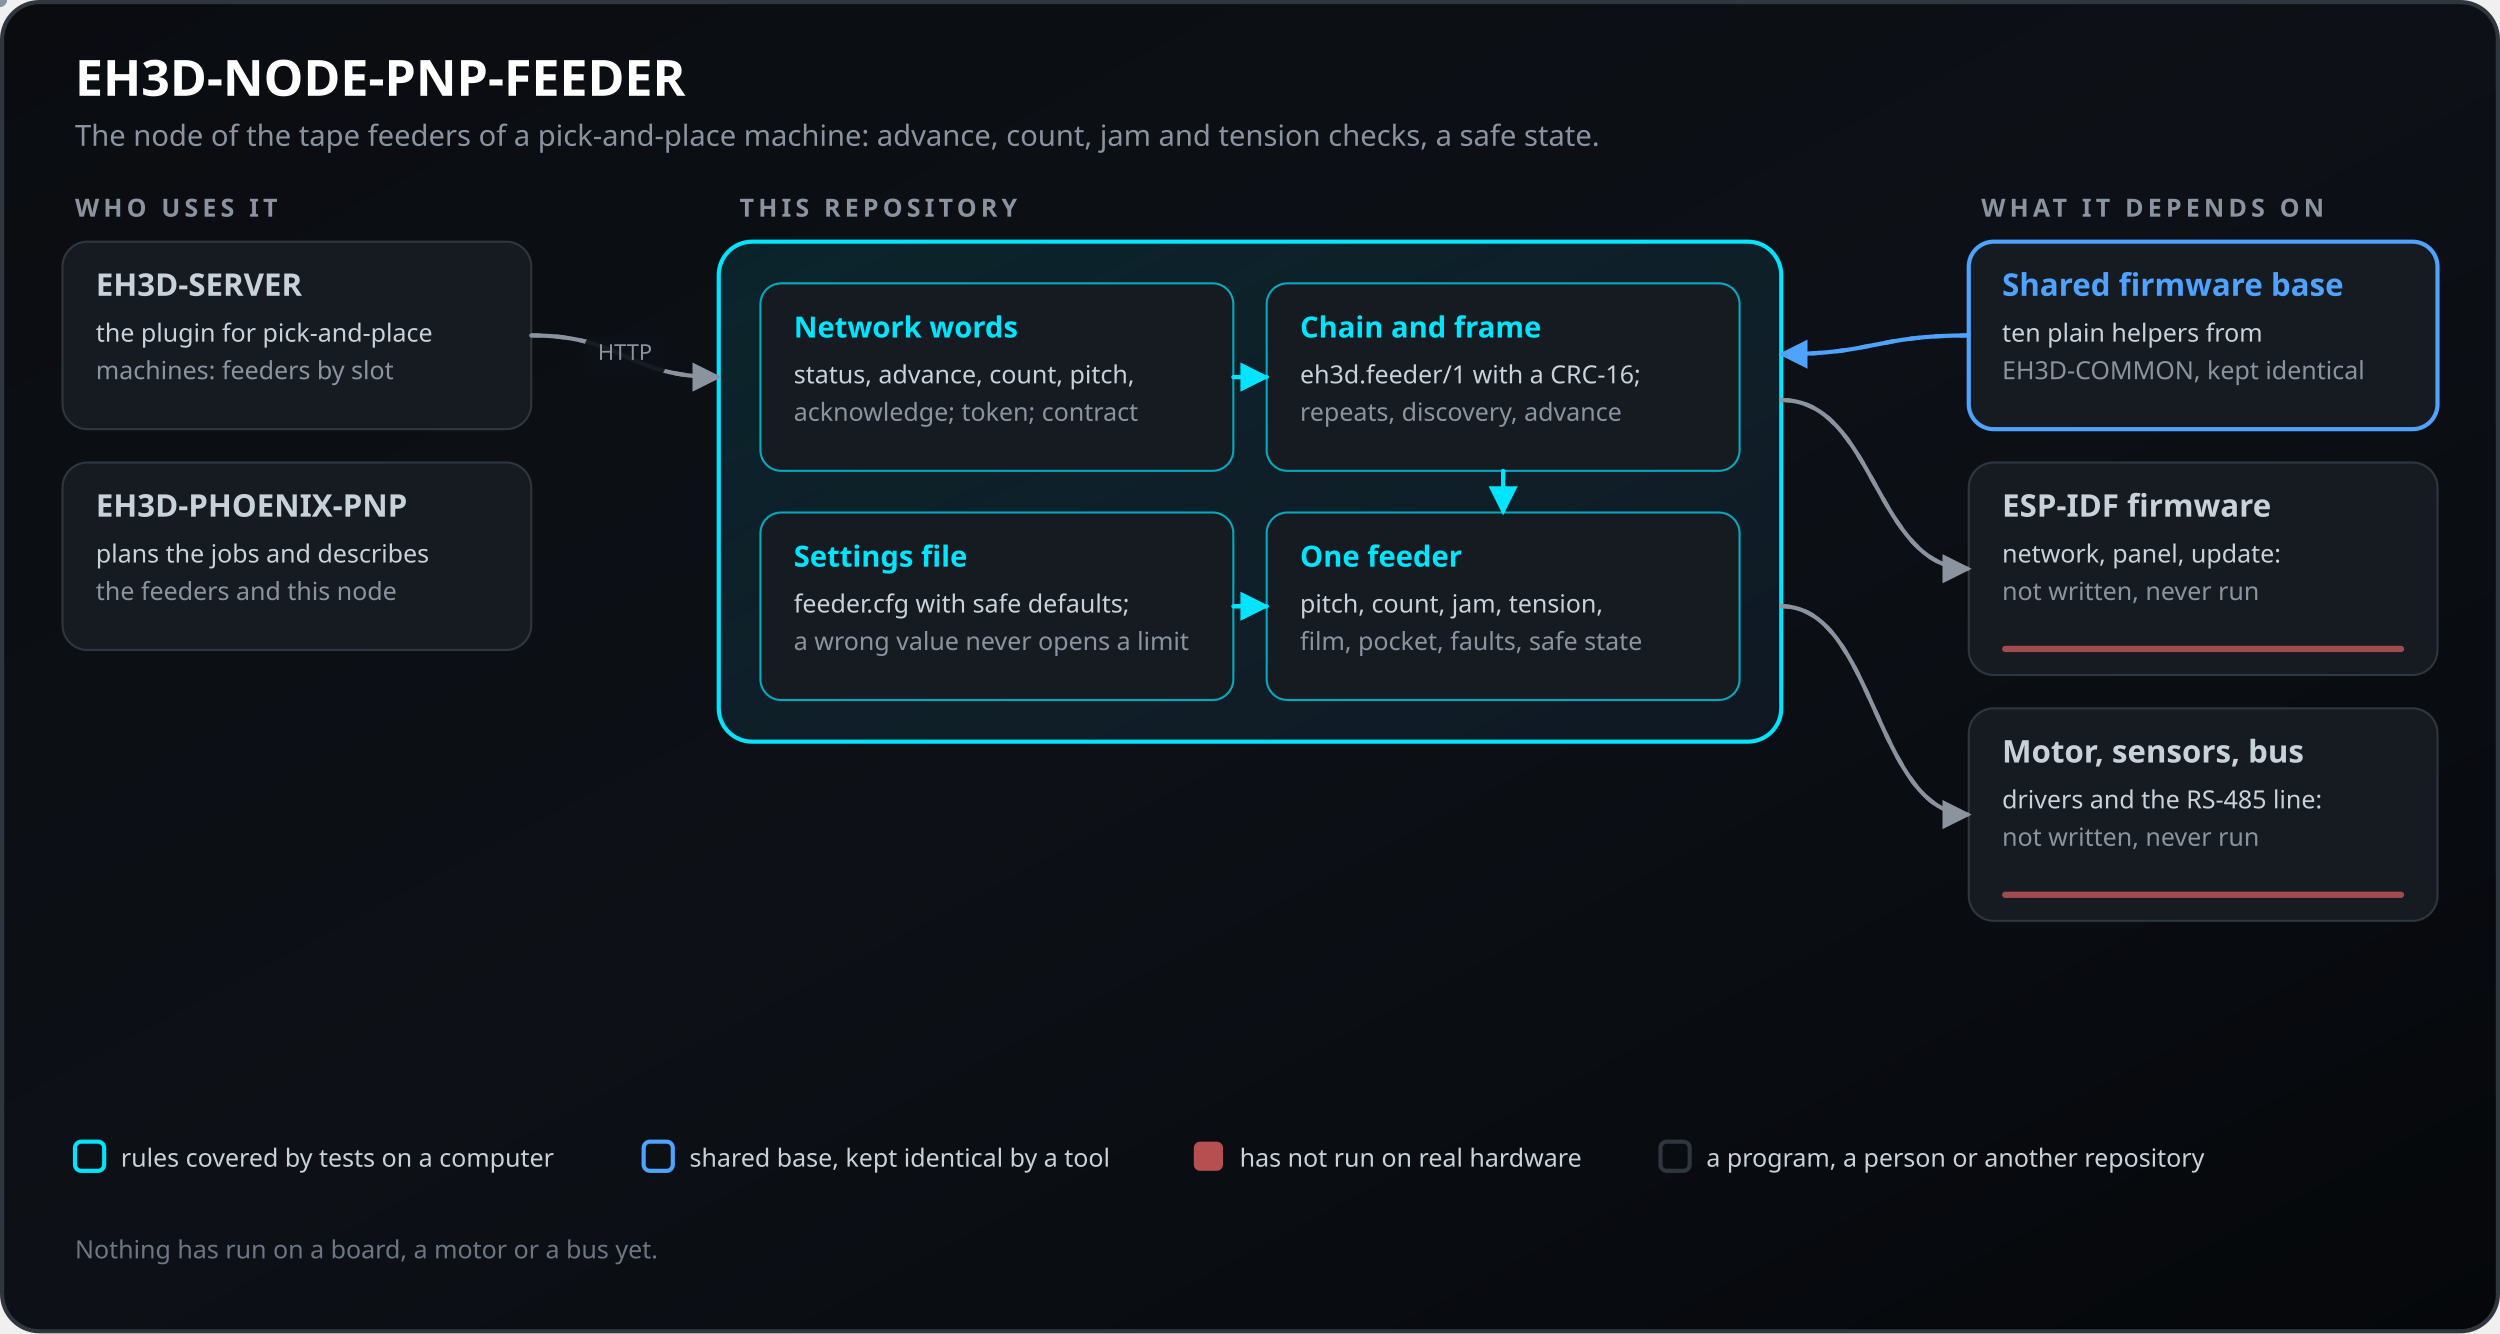
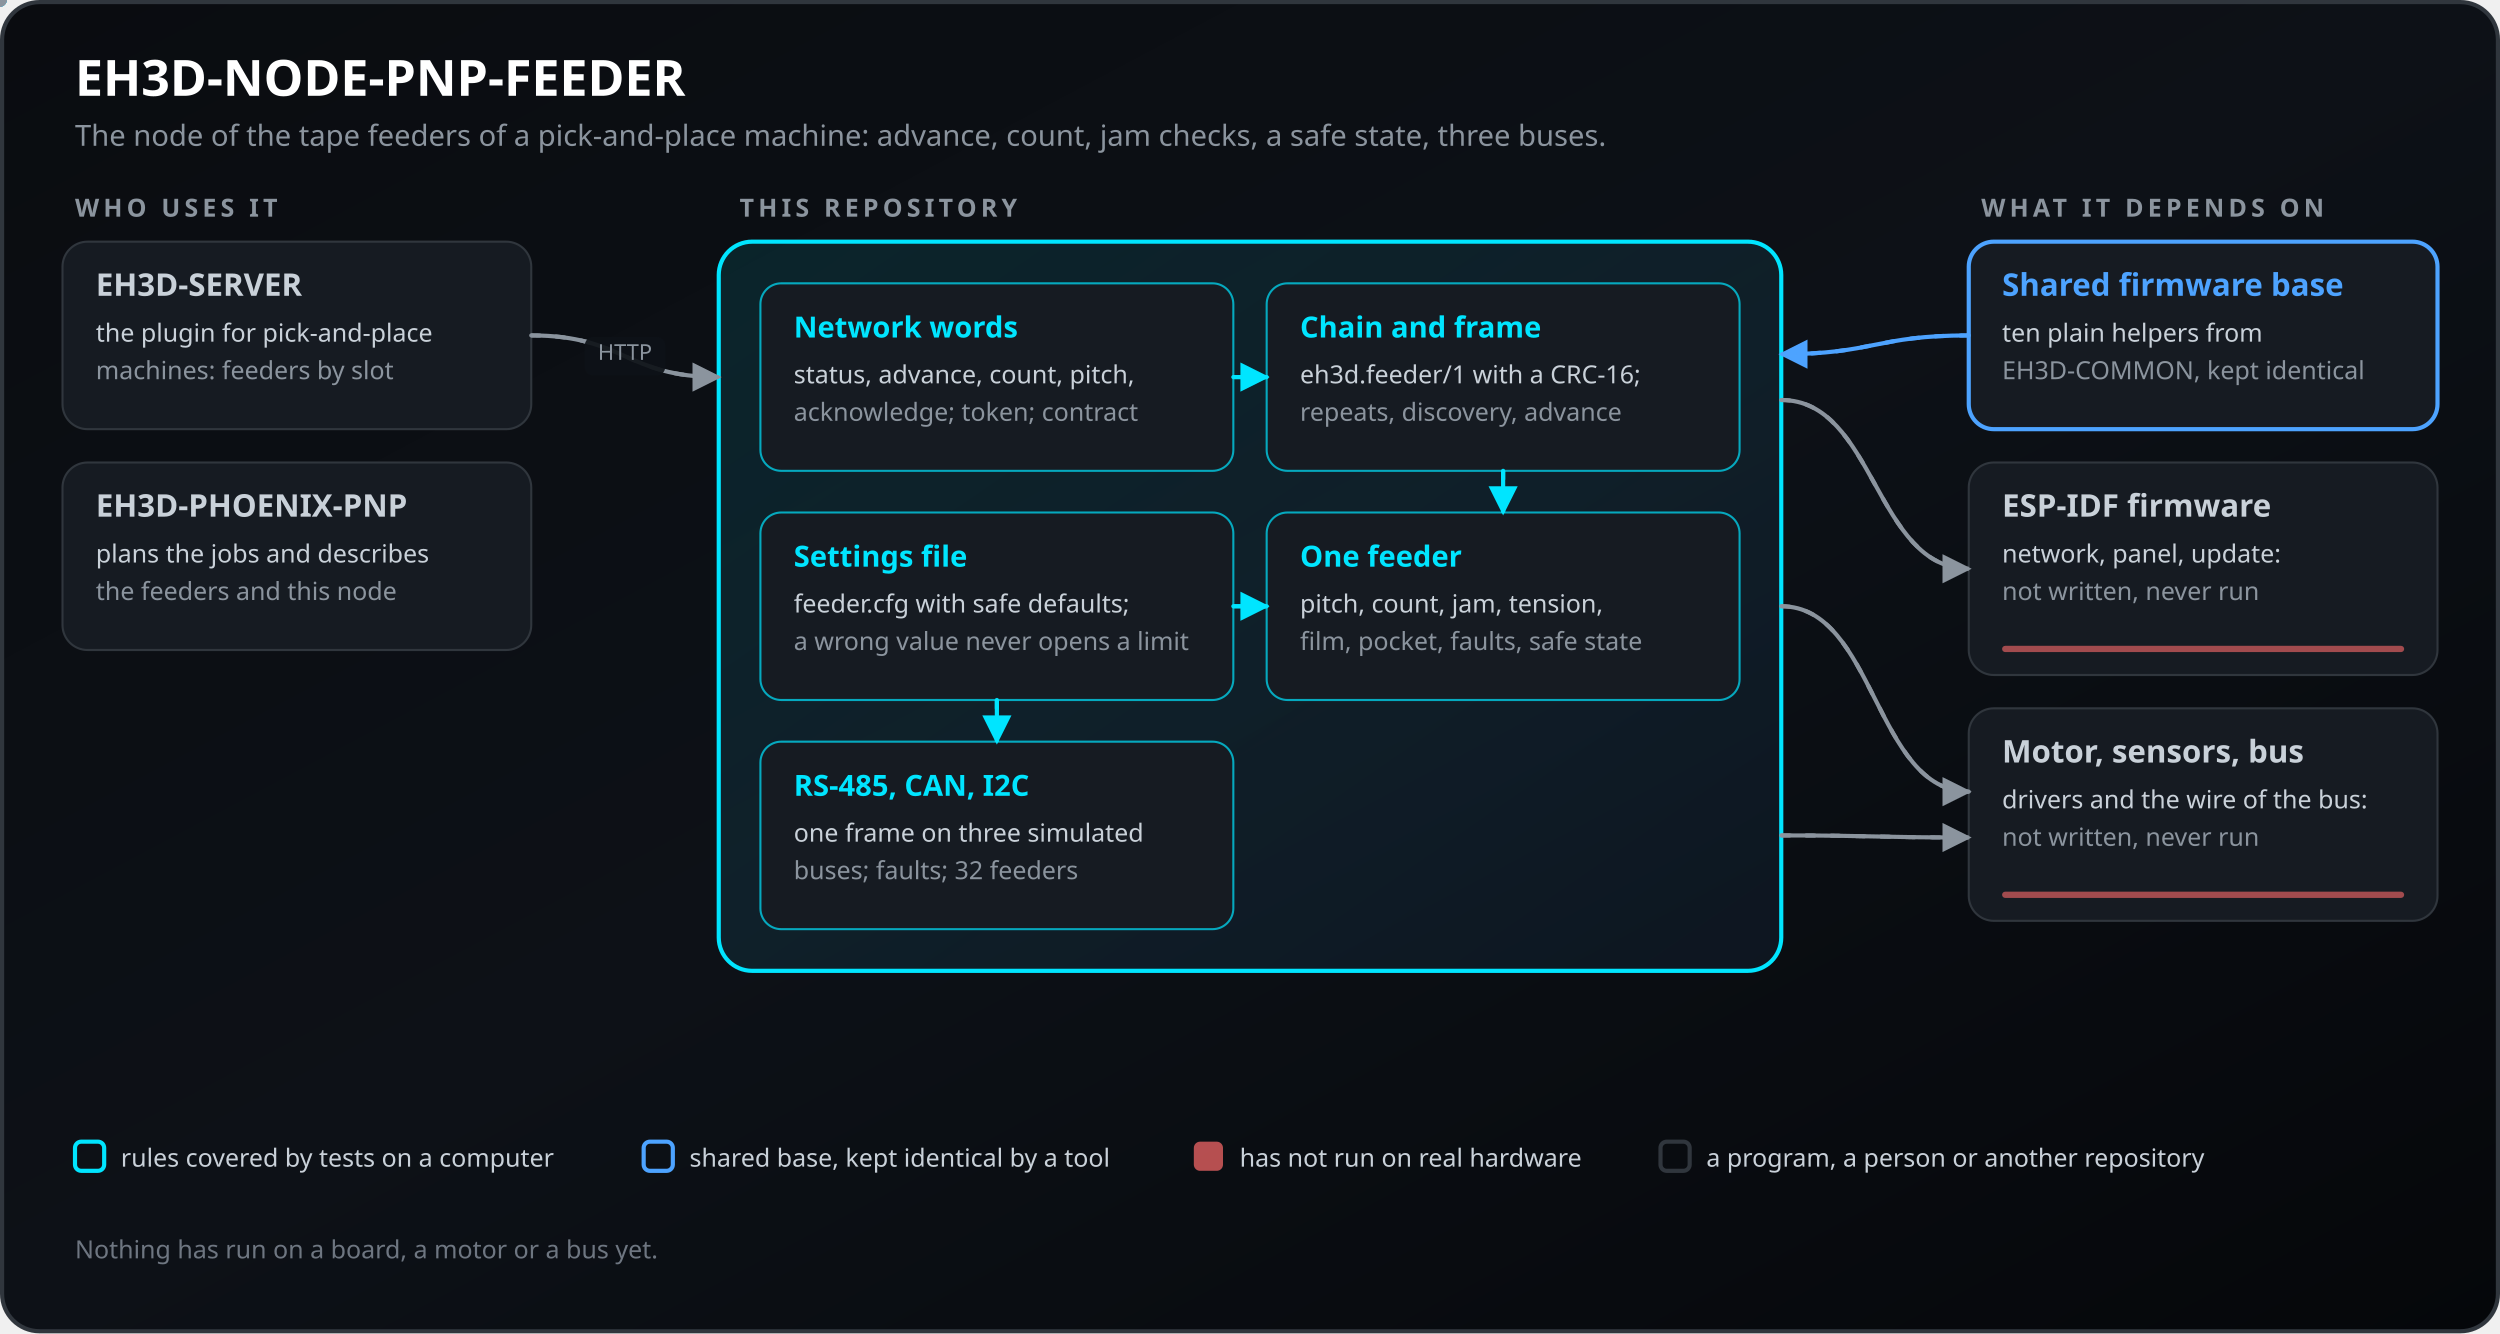
<svg xmlns="http://www.w3.org/2000/svg" viewBox="0 0 1200 640" width="1200" height="640" role="img" aria-labelledby="t d" font-family="'Segoe UI','Noto Sans','Noto Sans CJK SC','Microsoft YaHei','Yu Gothic','Helvetica Neue',Helvetica,Arial,sans-serif">
  <defs>
    <linearGradient id="bg" x1="0" y1="0" x2="1" y2="1">
      <stop offset="0" stop-color="#0A0C10" />
      <stop offset="0.5" stop-color="#0D1117" />
      <stop offset="1" stop-color="#05070A" />
    </linearGradient>
    <linearGradient id="card" x1="0" y1="0" x2="1" y2="1">
      <stop offset="0" stop-color="#121821" />
      <stop offset="1" stop-color="#0B0F15" />
    </linearGradient>
    <linearGradient id="line" x1="0" y1="0" x2="1" y2="0">
      <stop offset="0" stop-color="#00E5FF" />
      <stop offset="1" stop-color="#FF0055" />
    </linearGradient>
    <filter id="glow" x="-50%" y="-50%" width="200%" height="200%">
      <feGaussianBlur stdDeviation="3" result="b" />
      <feMerge>
        <feMergeNode in="b" />
        <feMergeNode in="SourceGraphic" />
      </feMerge>
    </filter>
    <linearGradient id="svc" x1="0" y1="0" x2="1" y2="1">
      <stop offset="0" stop-color="#00E5FF" stop-opacity="0.10" />
      <stop offset="1" stop-color="#4DA3FF" stop-opacity="0.06" />
    </linearGradient>
    <marker id="m00E5FF" viewBox="0 0 10 10" refX="9" refY="5" markerWidth="7" markerHeight="7" orient="auto-start-reverse">
      <path d="M0 0L10 5L0 10z" fill="#00E5FF" />
    </marker>
    <marker id="m4DA3FF" viewBox="0 0 10 10" refX="9" refY="5" markerWidth="7" markerHeight="7" orient="auto-start-reverse">
      <path d="M0 0L10 5L0 10z" fill="#4DA3FF" />
    </marker>
    <marker id="mC9D1D9" viewBox="0 0 10 10" refX="9" refY="5" markerWidth="7" markerHeight="7" orient="auto-start-reverse">
      <path d="M0 0L10 5L0 10z" fill="#C9D1D9" />
    </marker>
    <marker id="m30363D" viewBox="0 0 10 10" refX="9" refY="5" markerWidth="7" markerHeight="7" orient="auto-start-reverse">
      <path d="M0 0L10 5L0 10z" fill="#8B949E" />
    </marker>
  </defs>
  <rect x="1" y="1" width="1198" height="638" rx="18" fill="url(#bg)" stroke="#30363D" stroke-width="2" />
  <text x="36" y="46" font-family="'Segoe UI','Noto Sans','Noto Sans CJK SC','Microsoft YaHei','Yu Gothic','Helvetica Neue',Helvetica,Arial,sans-serif" font-size="24" font-weight="700" fill="#FFFFFF" text-anchor="start">EH3D-NODE-PNP-FEEDER</text>
-   <text x="36" y="70" font-family="'Segoe UI','Noto Sans','Noto Sans CJK SC','Microsoft YaHei','Yu Gothic','Helvetica Neue',Helvetica,Arial,sans-serif" font-size="14" font-weight="400" fill="#8B949E" text-anchor="start">The node of the tape feeders of a pick-and-place machine: advance, count, jam and tension checks, a safe state.</text>
+   <text x="36" y="70" font-family="'Segoe UI','Noto Sans','Noto Sans CJK SC','Microsoft YaHei','Yu Gothic','Helvetica Neue',Helvetica,Arial,sans-serif" font-size="14" font-weight="400" fill="#8B949E" text-anchor="start">The node of the tape feeders of a pick-and-place machine: advance, count, jam checks, a safe state, three buses.</text>
  <text x="36" y="104" font-family="'Segoe UI','Noto Sans','Noto Sans CJK SC','Microsoft YaHei','Yu Gothic','Helvetica Neue',Helvetica,Arial,sans-serif" font-size="12" font-weight="700" fill="#8B949E" text-anchor="start" letter-spacing="2">WHO USES IT</text>
  <text x="355" y="104" font-family="'Segoe UI','Noto Sans','Noto Sans CJK SC','Microsoft YaHei','Yu Gothic','Helvetica Neue',Helvetica,Arial,sans-serif" font-size="12" font-weight="700" fill="#8B949E" text-anchor="start" letter-spacing="2">THIS REPOSITORY</text>
  <text x="951" y="104" font-family="'Segoe UI','Noto Sans','Noto Sans CJK SC','Microsoft YaHei','Yu Gothic','Helvetica Neue',Helvetica,Arial,sans-serif" font-size="12" font-weight="700" fill="#8B949E" text-anchor="start" letter-spacing="2">WHAT IT DEPENDS ON</text>
-   <rect x="345" y="116" width="510" height="240" rx="16" fill="url(#svc)" stroke="#00E5FF" stroke-width="2">
+   <rect x="345" y="116" width="510" height="350" rx="16" fill="url(#svc)" stroke="#00E5FF" stroke-width="2">
    <animate attributeName="stroke-opacity" values="0.55;1;0.55" dur="4s" repeatCount="indefinite" />
  </rect>
  <rect x="30" y="116" width="225" height="90" rx="12" fill="#161B22" stroke="#30363D" stroke-width="1" />
  <text x="46" y="142" font-family="'Segoe UI','Noto Sans','Noto Sans CJK SC','Microsoft YaHei','Yu Gothic','Helvetica Neue',Helvetica,Arial,sans-serif" font-size="15" font-weight="700" fill="#C9D1D9" text-anchor="start">EH3D-SERVER</text>
  <text x="46" y="164" font-family="'Segoe UI','Noto Sans','Noto Sans CJK SC','Microsoft YaHei','Yu Gothic','Helvetica Neue',Helvetica,Arial,sans-serif" font-size="12" font-weight="400" fill="#C9D1D9" text-anchor="start">the plugin for pick-and-place</text>
  <text x="46" y="182" font-family="'Segoe UI','Noto Sans','Noto Sans CJK SC','Microsoft YaHei','Yu Gothic','Helvetica Neue',Helvetica,Arial,sans-serif" font-size="12" font-weight="400" fill="#8B949E" text-anchor="start">machines: feeders by slot</text>
  <rect x="30" y="222" width="225" height="90" rx="12" fill="#161B22" stroke="#30363D" stroke-width="1" />
  <text x="46" y="248" font-family="'Segoe UI','Noto Sans','Noto Sans CJK SC','Microsoft YaHei','Yu Gothic','Helvetica Neue',Helvetica,Arial,sans-serif" font-size="15" font-weight="700" fill="#C9D1D9" text-anchor="start">EH3D-PHOENIX-PNP</text>
  <text x="46" y="270" font-family="'Segoe UI','Noto Sans','Noto Sans CJK SC','Microsoft YaHei','Yu Gothic','Helvetica Neue',Helvetica,Arial,sans-serif" font-size="12" font-weight="400" fill="#C9D1D9" text-anchor="start">plans the jobs and describes</text>
  <text x="46" y="288" font-family="'Segoe UI','Noto Sans','Noto Sans CJK SC','Microsoft YaHei','Yu Gothic','Helvetica Neue',Helvetica,Arial,sans-serif" font-size="12" font-weight="400" fill="#8B949E" text-anchor="start">the feeders and this node</text>
  <rect x="365" y="136" width="227" height="90" rx="10" fill="#161B22" stroke="#00E5FF" stroke-width="1" stroke-opacity="0.7">
    <animate attributeName="stroke-opacity" values="0.45;1;0.45;0.45" keyTimes="0;0.08;0.2;1" dur="6s" begin="0s" repeatCount="indefinite" />
    <animate attributeName="stroke-width" values="1;2.4;1;1" keyTimes="0;0.08;0.2;1" dur="6s" begin="0s" repeatCount="indefinite" />
  </rect>
  <text x="381" y="162" font-family="'Segoe UI','Noto Sans','Noto Sans CJK SC','Microsoft YaHei','Yu Gothic','Helvetica Neue',Helvetica,Arial,sans-serif" font-size="14" font-weight="700" fill="#00E5FF" text-anchor="start">Network words</text>
  <text x="381" y="184" font-family="'Segoe UI','Noto Sans','Noto Sans CJK SC','Microsoft YaHei','Yu Gothic','Helvetica Neue',Helvetica,Arial,sans-serif" font-size="12" font-weight="400" fill="#C9D1D9" text-anchor="start">status, advance, count, pitch,</text>
  <text x="381" y="202" font-family="'Segoe UI','Noto Sans','Noto Sans CJK SC','Microsoft YaHei','Yu Gothic','Helvetica Neue',Helvetica,Arial,sans-serif" font-size="12" font-weight="400" fill="#8B949E" text-anchor="start">acknowledge; token; contract</text>
  <rect x="608" y="136" width="227" height="90" rx="10" fill="#161B22" stroke="#00E5FF" stroke-width="1" stroke-opacity="0.7">
    <animate attributeName="stroke-opacity" values="0.45;1;0.45;0.45" keyTimes="0;0.08;0.2;1" dur="6s" begin="1s" repeatCount="indefinite" />
    <animate attributeName="stroke-width" values="1;2.4;1;1" keyTimes="0;0.08;0.2;1" dur="6s" begin="1s" repeatCount="indefinite" />
  </rect>
  <text x="624" y="162" font-family="'Segoe UI','Noto Sans','Noto Sans CJK SC','Microsoft YaHei','Yu Gothic','Helvetica Neue',Helvetica,Arial,sans-serif" font-size="14" font-weight="700" fill="#00E5FF" text-anchor="start">Chain and frame</text>
  <text x="624" y="184" font-family="'Segoe UI','Noto Sans','Noto Sans CJK SC','Microsoft YaHei','Yu Gothic','Helvetica Neue',Helvetica,Arial,sans-serif" font-size="12" font-weight="400" fill="#C9D1D9" text-anchor="start">eh3d.feeder/1 with a CRC-16;</text>
  <text x="624" y="202" font-family="'Segoe UI','Noto Sans','Noto Sans CJK SC','Microsoft YaHei','Yu Gothic','Helvetica Neue',Helvetica,Arial,sans-serif" font-size="12" font-weight="400" fill="#8B949E" text-anchor="start">repeats, discovery, advance</text>
  <rect x="365" y="246" width="227" height="90" rx="10" fill="#161B22" stroke="#00E5FF" stroke-width="1" stroke-opacity="0.7">
    <animate attributeName="stroke-opacity" values="0.45;1;0.45;0.45" keyTimes="0;0.08;0.2;1" dur="6s" begin="2s" repeatCount="indefinite" />
    <animate attributeName="stroke-width" values="1;2.4;1;1" keyTimes="0;0.08;0.2;1" dur="6s" begin="2s" repeatCount="indefinite" />
  </rect>
  <text x="381" y="272" font-family="'Segoe UI','Noto Sans','Noto Sans CJK SC','Microsoft YaHei','Yu Gothic','Helvetica Neue',Helvetica,Arial,sans-serif" font-size="14" font-weight="700" fill="#00E5FF" text-anchor="start">Settings file</text>
  <text x="381" y="294" font-family="'Segoe UI','Noto Sans','Noto Sans CJK SC','Microsoft YaHei','Yu Gothic','Helvetica Neue',Helvetica,Arial,sans-serif" font-size="12" font-weight="400" fill="#C9D1D9" text-anchor="start">feeder.cfg with safe defaults;</text>
  <text x="381" y="312" font-family="'Segoe UI','Noto Sans','Noto Sans CJK SC','Microsoft YaHei','Yu Gothic','Helvetica Neue',Helvetica,Arial,sans-serif" font-size="12" font-weight="400" fill="#8B949E" text-anchor="start">a wrong value never opens a limit</text>
  <rect x="608" y="246" width="227" height="90" rx="10" fill="#161B22" stroke="#00E5FF" stroke-width="1" stroke-opacity="0.7">
    <animate attributeName="stroke-opacity" values="0.45;1;0.45;0.45" keyTimes="0;0.08;0.2;1" dur="6s" begin="3s" repeatCount="indefinite" />
    <animate attributeName="stroke-width" values="1;2.4;1;1" keyTimes="0;0.08;0.2;1" dur="6s" begin="3s" repeatCount="indefinite" />
  </rect>
  <text x="624" y="272" font-family="'Segoe UI','Noto Sans','Noto Sans CJK SC','Microsoft YaHei','Yu Gothic','Helvetica Neue',Helvetica,Arial,sans-serif" font-size="14" font-weight="700" fill="#00E5FF" text-anchor="start">One feeder</text>
  <text x="624" y="294" font-family="'Segoe UI','Noto Sans','Noto Sans CJK SC','Microsoft YaHei','Yu Gothic','Helvetica Neue',Helvetica,Arial,sans-serif" font-size="12" font-weight="400" fill="#C9D1D9" text-anchor="start">pitch, count, jam, tension,</text>
  <text x="624" y="312" font-family="'Segoe UI','Noto Sans','Noto Sans CJK SC','Microsoft YaHei','Yu Gothic','Helvetica Neue',Helvetica,Arial,sans-serif" font-size="12" font-weight="400" fill="#8B949E" text-anchor="start">film, pocket, faults, safe state</text>
+   <rect x="365" y="356" width="227" height="90" rx="10" fill="#161B22" stroke="#00E5FF" stroke-width="1" stroke-opacity="0.7">
+     <animate attributeName="stroke-opacity" values="0.45;1;0.45;0.45" keyTimes="0;0.08;0.2;1" dur="6s" begin="4s" repeatCount="indefinite" />
+     <animate attributeName="stroke-width" values="1;2.4;1;1" keyTimes="0;0.08;0.2;1" dur="6s" begin="4s" repeatCount="indefinite" />
+   </rect>
+   <text x="381" y="382" font-family="'Segoe UI','Noto Sans','Noto Sans CJK SC','Microsoft YaHei','Yu Gothic','Helvetica Neue',Helvetica,Arial,sans-serif" font-size="14" font-weight="700" fill="#00E5FF" text-anchor="start">RS-485, CAN, I2C</text>
+   <text x="381" y="404" font-family="'Segoe UI','Noto Sans','Noto Sans CJK SC','Microsoft YaHei','Yu Gothic','Helvetica Neue',Helvetica,Arial,sans-serif" font-size="12" font-weight="400" fill="#C9D1D9" text-anchor="start">one frame on three simulated</text>
+   <text x="381" y="422" font-family="'Segoe UI','Noto Sans','Noto Sans CJK SC','Microsoft YaHei','Yu Gothic','Helvetica Neue',Helvetica,Arial,sans-serif" font-size="12" font-weight="400" fill="#8B949E" text-anchor="start">buses; faults; 32 feeders</text>
  <rect x="945" y="116" width="225" height="90" rx="12" fill="#161B22" stroke="#4DA3FF" stroke-width="2" />
  <text x="961" y="142" font-family="'Segoe UI','Noto Sans','Noto Sans CJK SC','Microsoft YaHei','Yu Gothic','Helvetica Neue',Helvetica,Arial,sans-serif" font-size="15" font-weight="700" fill="#4DA3FF" text-anchor="start">Shared firmware base</text>
  <text x="961" y="164" font-family="'Segoe UI','Noto Sans','Noto Sans CJK SC','Microsoft YaHei','Yu Gothic','Helvetica Neue',Helvetica,Arial,sans-serif" font-size="12" font-weight="400" fill="#C9D1D9" text-anchor="start">ten plain helpers from</text>
  <text x="961" y="182" font-family="'Segoe UI','Noto Sans','Noto Sans CJK SC','Microsoft YaHei','Yu Gothic','Helvetica Neue',Helvetica,Arial,sans-serif" font-size="12" font-weight="400" fill="#8B949E" text-anchor="start">EH3D-COMMON, kept identical</text>
  <rect x="945" y="222" width="225" height="102" rx="12" fill="#161B22" stroke="#30363D" stroke-width="1" />
  <text x="961" y="248" font-family="'Segoe UI','Noto Sans','Noto Sans CJK SC','Microsoft YaHei','Yu Gothic','Helvetica Neue',Helvetica,Arial,sans-serif" font-size="15" font-weight="700" fill="#C9D1D9" text-anchor="start">ESP-IDF firmware</text>
  <text x="961" y="270" font-family="'Segoe UI','Noto Sans','Noto Sans CJK SC','Microsoft YaHei','Yu Gothic','Helvetica Neue',Helvetica,Arial,sans-serif" font-size="12" font-weight="400" fill="#C9D1D9" text-anchor="start">network, panel, update:</text>
  <text x="961" y="288" font-family="'Segoe UI','Noto Sans','Noto Sans CJK SC','Microsoft YaHei','Yu Gothic','Helvetica Neue',Helvetica,Arial,sans-serif" font-size="12" font-weight="400" fill="#8B949E" text-anchor="start">not written, never run</text>
  <rect x="961" y="310" width="193" height="3" rx="1.5" fill="#FF6B6B" opacity="0.6">
    <animate attributeName="opacity" values="0.25;0.85;0.25" dur="2.8s" repeatCount="indefinite" />
  </rect>
  <rect x="945" y="340" width="225" height="102" rx="12" fill="#161B22" stroke="#30363D" stroke-width="1" />
  <text x="961" y="366" font-family="'Segoe UI','Noto Sans','Noto Sans CJK SC','Microsoft YaHei','Yu Gothic','Helvetica Neue',Helvetica,Arial,sans-serif" font-size="15" font-weight="700" fill="#C9D1D9" text-anchor="start">Motor, sensors, bus</text>
-   <text x="961" y="388" font-family="'Segoe UI','Noto Sans','Noto Sans CJK SC','Microsoft YaHei','Yu Gothic','Helvetica Neue',Helvetica,Arial,sans-serif" font-size="12" font-weight="400" fill="#C9D1D9" text-anchor="start">drivers and the RS-485 line:</text>
+   <text x="961" y="388" font-family="'Segoe UI','Noto Sans','Noto Sans CJK SC','Microsoft YaHei','Yu Gothic','Helvetica Neue',Helvetica,Arial,sans-serif" font-size="12" font-weight="400" fill="#C9D1D9" text-anchor="start">drivers and the wire of the bus:</text>
  <text x="961" y="406" font-family="'Segoe UI','Noto Sans','Noto Sans CJK SC','Microsoft YaHei','Yu Gothic','Helvetica Neue',Helvetica,Arial,sans-serif" font-size="12" font-weight="400" fill="#8B949E" text-anchor="start">not written, never run</text>
  <rect x="961" y="428" width="193" height="3" rx="1.5" fill="#FF6B6B" opacity="0.6">
    <animate attributeName="opacity" values="0.25;0.85;0.25" dur="2.8s" repeatCount="indefinite" />
  </rect>
  <path id="p0" d="M255 161 C300 161 300 181 345 181" stroke="#8B949E" stroke-width="2" fill="none" marker-end="url(#m30363D)" />
  <path d="M255 161 C300 161 300 181 345 181" stroke="#8B949E" stroke-width="2" fill="none" stroke-linecap="round" stroke-dasharray="4 8" opacity="0.95">
    <animate attributeName="stroke-dashoffset" from="0" to="-24" dur="1.2s" repeatCount="indefinite" />
  </path>
  <circle r="3.2" fill="#8B949E">
    <animateMotion dur="1.8s" begin="0.00s" repeatCount="indefinite">
      <mpath href="#p0" />
    </animateMotion>
    <animate attributeName="opacity" values="0;1;1;0" keyTimes="0;0.15;0.85;1" dur="1.8s" begin="0.00s" repeatCount="indefinite" />
  </circle>
  <path id="p1" d="M592 181 H608" stroke="#00E5FF" stroke-width="2" fill="none" marker-end="url(#m00E5FF)" />
  <path d="M592 181 H608" stroke="#00E5FF" stroke-width="2" fill="none" stroke-linecap="round" stroke-dasharray="4 8" opacity="0.95">
    <animate attributeName="stroke-dashoffset" from="0" to="-24" dur="1.2s" repeatCount="indefinite" />
  </path>
  <circle r="3.2" fill="#00E5FF">
    <animateMotion dur="1.8s" begin="0.35s" repeatCount="indefinite">
      <mpath href="#p1" />
    </animateMotion>
    <animate attributeName="opacity" values="0;1;1;0" keyTimes="0;0.15;0.85;1" dur="1.8s" begin="0.35s" repeatCount="indefinite" />
  </circle>
  <path id="p2" d="M721.5 226 V246" stroke="#00E5FF" stroke-width="2" fill="none" marker-end="url(#m00E5FF)" />
  <path d="M721.5 226 V246" stroke="#00E5FF" stroke-width="2" fill="none" stroke-linecap="round" stroke-dasharray="4 8" opacity="0.95">
    <animate attributeName="stroke-dashoffset" from="0" to="-24" dur="1.2s" repeatCount="indefinite" />
  </path>
  <circle r="3.2" fill="#00E5FF">
    <animateMotion dur="1.8s" begin="0.70s" repeatCount="indefinite">
      <mpath href="#p2" />
    </animateMotion>
    <animate attributeName="opacity" values="0;1;1;0" keyTimes="0;0.15;0.85;1" dur="1.8s" begin="0.70s" repeatCount="indefinite" />
  </circle>
-   <path id="p3" d="M592 291 H608" stroke="#00E5FF" stroke-width="2" fill="none" marker-end="url(#m00E5FF)" />
-   <path d="M592 291 H608" stroke="#00E5FF" stroke-width="2" fill="none" stroke-linecap="round" stroke-dasharray="4 8" opacity="0.95">
+   <path id="p3" d="M478.5 336 V356" stroke="#00E5FF" stroke-width="2" fill="none" marker-end="url(#m00E5FF)" />
+   <path d="M478.5 336 V356" stroke="#00E5FF" stroke-width="2" fill="none" stroke-linecap="round" stroke-dasharray="4 8" opacity="0.95">
    <animate attributeName="stroke-dashoffset" from="0" to="-24" dur="1.2s" repeatCount="indefinite" />
  </path>
  <circle r="3.2" fill="#00E5FF">
    <animateMotion dur="1.8s" begin="1.05s" repeatCount="indefinite">
      <mpath href="#p3" />
    </animateMotion>
    <animate attributeName="opacity" values="0;1;1;0" keyTimes="0;0.15;0.85;1" dur="1.8s" begin="1.05s" repeatCount="indefinite" />
  </circle>
-   <path id="p4" d="M945 161 C900 161 900 170 855 170" stroke="#4DA3FF" stroke-width="2" fill="none" marker-end="url(#m4DA3FF)" />
-   <path d="M945 161 C900 161 900 170 855 170" stroke="#4DA3FF" stroke-width="2" fill="none" stroke-linecap="round" stroke-dasharray="4 8" opacity="0.95">
-     <animate attributeName="stroke-dashoffset" from="0" to="-24" dur="1.2s" repeatCount="indefinite" />
-   </path>
-   <circle r="3.2" fill="#4DA3FF">
+   <path id="p4" d="M592 291 H608" stroke="#00E5FF" stroke-width="2" fill="none" marker-end="url(#m00E5FF)" />
+   <path d="M592 291 H608" stroke="#00E5FF" stroke-width="2" fill="none" stroke-linecap="round" stroke-dasharray="4 8" opacity="0.95">
+     <animate attributeName="stroke-dashoffset" from="0" to="-24" dur="1.2s" repeatCount="indefinite" />
+   </path>
+   <circle r="3.2" fill="#00E5FF">
    <animateMotion dur="1.8s" begin="1.40s" repeatCount="indefinite">
      <mpath href="#p4" />
    </animateMotion>
    <animate attributeName="opacity" values="0;1;1;0" keyTimes="0;0.15;0.85;1" dur="1.8s" begin="1.40s" repeatCount="indefinite" />
  </circle>
-   <path id="p5" d="M855 192 C900 192 900 273 945 273" stroke="#8B949E" stroke-width="2" fill="none" marker-end="url(#m30363D)" />
-   <path d="M855 192 C900 192 900 273 945 273" stroke="#8B949E" stroke-width="2" fill="none" stroke-linecap="round" stroke-dasharray="4 8" opacity="0.95">
-     <animate attributeName="stroke-dashoffset" from="0" to="-24" dur="1.2s" repeatCount="indefinite" />
-   </path>
-   <circle r="3.2" fill="#8B949E">
+   <path id="p5" d="M945 161 C900 161 900 170 855 170" stroke="#4DA3FF" stroke-width="2" fill="none" marker-end="url(#m4DA3FF)" />
+   <path d="M945 161 C900 161 900 170 855 170" stroke="#4DA3FF" stroke-width="2" fill="none" stroke-linecap="round" stroke-dasharray="4 8" opacity="0.95">
+     <animate attributeName="stroke-dashoffset" from="0" to="-24" dur="1.2s" repeatCount="indefinite" />
+   </path>
+   <circle r="3.2" fill="#4DA3FF">
    <animateMotion dur="1.8s" begin="1.75s" repeatCount="indefinite">
      <mpath href="#p5" />
    </animateMotion>
    <animate attributeName="opacity" values="0;1;1;0" keyTimes="0;0.15;0.85;1" dur="1.8s" begin="1.75s" repeatCount="indefinite" />
  </circle>
-   <path id="p6" d="M855 291 C900 291 900 391 945 391" stroke="#8B949E" stroke-width="2" fill="none" marker-end="url(#m30363D)" />
-   <path d="M855 291 C900 291 900 391 945 391" stroke="#8B949E" stroke-width="2" fill="none" stroke-linecap="round" stroke-dasharray="4 8" opacity="0.95">
+   <path id="p6" d="M855 192 C900 192 900 273 945 273" stroke="#8B949E" stroke-width="2" fill="none" marker-end="url(#m30363D)" />
+   <path d="M855 192 C900 192 900 273 945 273" stroke="#8B949E" stroke-width="2" fill="none" stroke-linecap="round" stroke-dasharray="4 8" opacity="0.95">
    <animate attributeName="stroke-dashoffset" from="0" to="-24" dur="1.2s" repeatCount="indefinite" />
  </path>
  <circle r="3.2" fill="#8B949E">
    <animateMotion dur="1.8s" begin="2.10s" repeatCount="indefinite">
      <mpath href="#p6" />
    </animateMotion>
    <animate attributeName="opacity" values="0;1;1;0" keyTimes="0;0.15;0.85;1" dur="1.8s" begin="2.10s" repeatCount="indefinite" />
+   </circle>
+   <path id="p7" d="M855 291 C900 291 900 380 945 380" stroke="#8B949E" stroke-width="2" fill="none" marker-end="url(#m30363D)" />
+   <path d="M855 291 C900 291 900 380 945 380" stroke="#8B949E" stroke-width="2" fill="none" stroke-linecap="round" stroke-dasharray="4 8" opacity="0.95">
+     <animate attributeName="stroke-dashoffset" from="0" to="-24" dur="1.2s" repeatCount="indefinite" />
+   </path>
+   <circle r="3.2" fill="#8B949E">
+     <animateMotion dur="1.8s" begin="2.45s" repeatCount="indefinite">
+       <mpath href="#p7" />
+     </animateMotion>
+     <animate attributeName="opacity" values="0;1;1;0" keyTimes="0;0.15;0.85;1" dur="1.8s" begin="2.45s" repeatCount="indefinite" />
+   </circle>
+   <path id="p8" d="M855 401 C900 401 900 402 945 402" stroke="#8B949E" stroke-width="2" fill="none" marker-end="url(#m30363D)" />
+   <path d="M855 401 C900 401 900 402 945 402" stroke="#8B949E" stroke-width="2" fill="none" stroke-linecap="round" stroke-dasharray="4 8" opacity="0.95">
+     <animate attributeName="stroke-dashoffset" from="0" to="-24" dur="1.2s" repeatCount="indefinite" />
+   </path>
+   <circle r="3.2" fill="#8B949E">
+     <animateMotion dur="1.8s" begin="2.80s" repeatCount="indefinite">
+       <mpath href="#p8" />
+     </animateMotion>
+     <animate attributeName="opacity" values="0;1;1;0" keyTimes="0;0.15;0.85;1" dur="1.8s" begin="2.80s" repeatCount="indefinite" />
  </circle>
  <rect x="280.72" y="161.75" width="38.56" height="18.5" rx="4" fill="#0D1117" opacity="0.92" />
  <text x="300" y="172.75" font-family="'Segoe UI','Noto Sans','Noto Sans CJK SC','Microsoft YaHei','Yu Gothic','Helvetica Neue',Helvetica,Arial,sans-serif" font-size="10.5" font-weight="400" fill="#8B949E" text-anchor="middle">HTTP</text>
  <rect x="36" y="548" width="14" height="14" rx="3" fill="none" stroke="#00E5FF" stroke-width="2" />
  <text x="58" y="560" font-family="'Segoe UI','Noto Sans','Noto Sans CJK SC','Microsoft YaHei','Yu Gothic','Helvetica Neue',Helvetica,Arial,sans-serif" font-size="12" font-weight="400" fill="#C9D1D9" text-anchor="start">rules covered by tests on a computer</text>
  <rect x="308.96" y="548" width="14" height="14" rx="3" fill="none" stroke="#4DA3FF" stroke-width="2" />
  <text x="330.96" y="560" font-family="'Segoe UI','Noto Sans','Noto Sans CJK SC','Microsoft YaHei','Yu Gothic','Helvetica Neue',Helvetica,Arial,sans-serif" font-size="12" font-weight="400" fill="#C9D1D9" text-anchor="start">shared base, kept identical by a tool</text>
  <rect x="573.04" y="548" width="14" height="14" rx="3" fill="#FF6B6B" opacity="0.7" />
  <text x="595.04" y="560" font-family="'Segoe UI','Noto Sans','Noto Sans CJK SC','Microsoft YaHei','Yu Gothic','Helvetica Neue',Helvetica,Arial,sans-serif" font-size="12" font-weight="400" fill="#C9D1D9" text-anchor="start">has not run on real hardware</text>
  <rect x="797.04" y="548" width="14" height="14" rx="3" fill="none" stroke="#30363D" stroke-width="2" />
  <text x="819.04" y="560" font-family="'Segoe UI','Noto Sans','Noto Sans CJK SC','Microsoft YaHei','Yu Gothic','Helvetica Neue',Helvetica,Arial,sans-serif" font-size="12" font-weight="400" fill="#C9D1D9" text-anchor="start">a program, a person or another repository</text>
  <text x="36" y="604" font-family="'Segoe UI','Noto Sans','Noto Sans CJK SC','Microsoft YaHei','Yu Gothic','Helvetica Neue',Helvetica,Arial,sans-serif" font-size="12" font-weight="400" fill="#6E7681" text-anchor="start">Nothing has run on a board, a motor or a bus yet.</text>
</svg>
